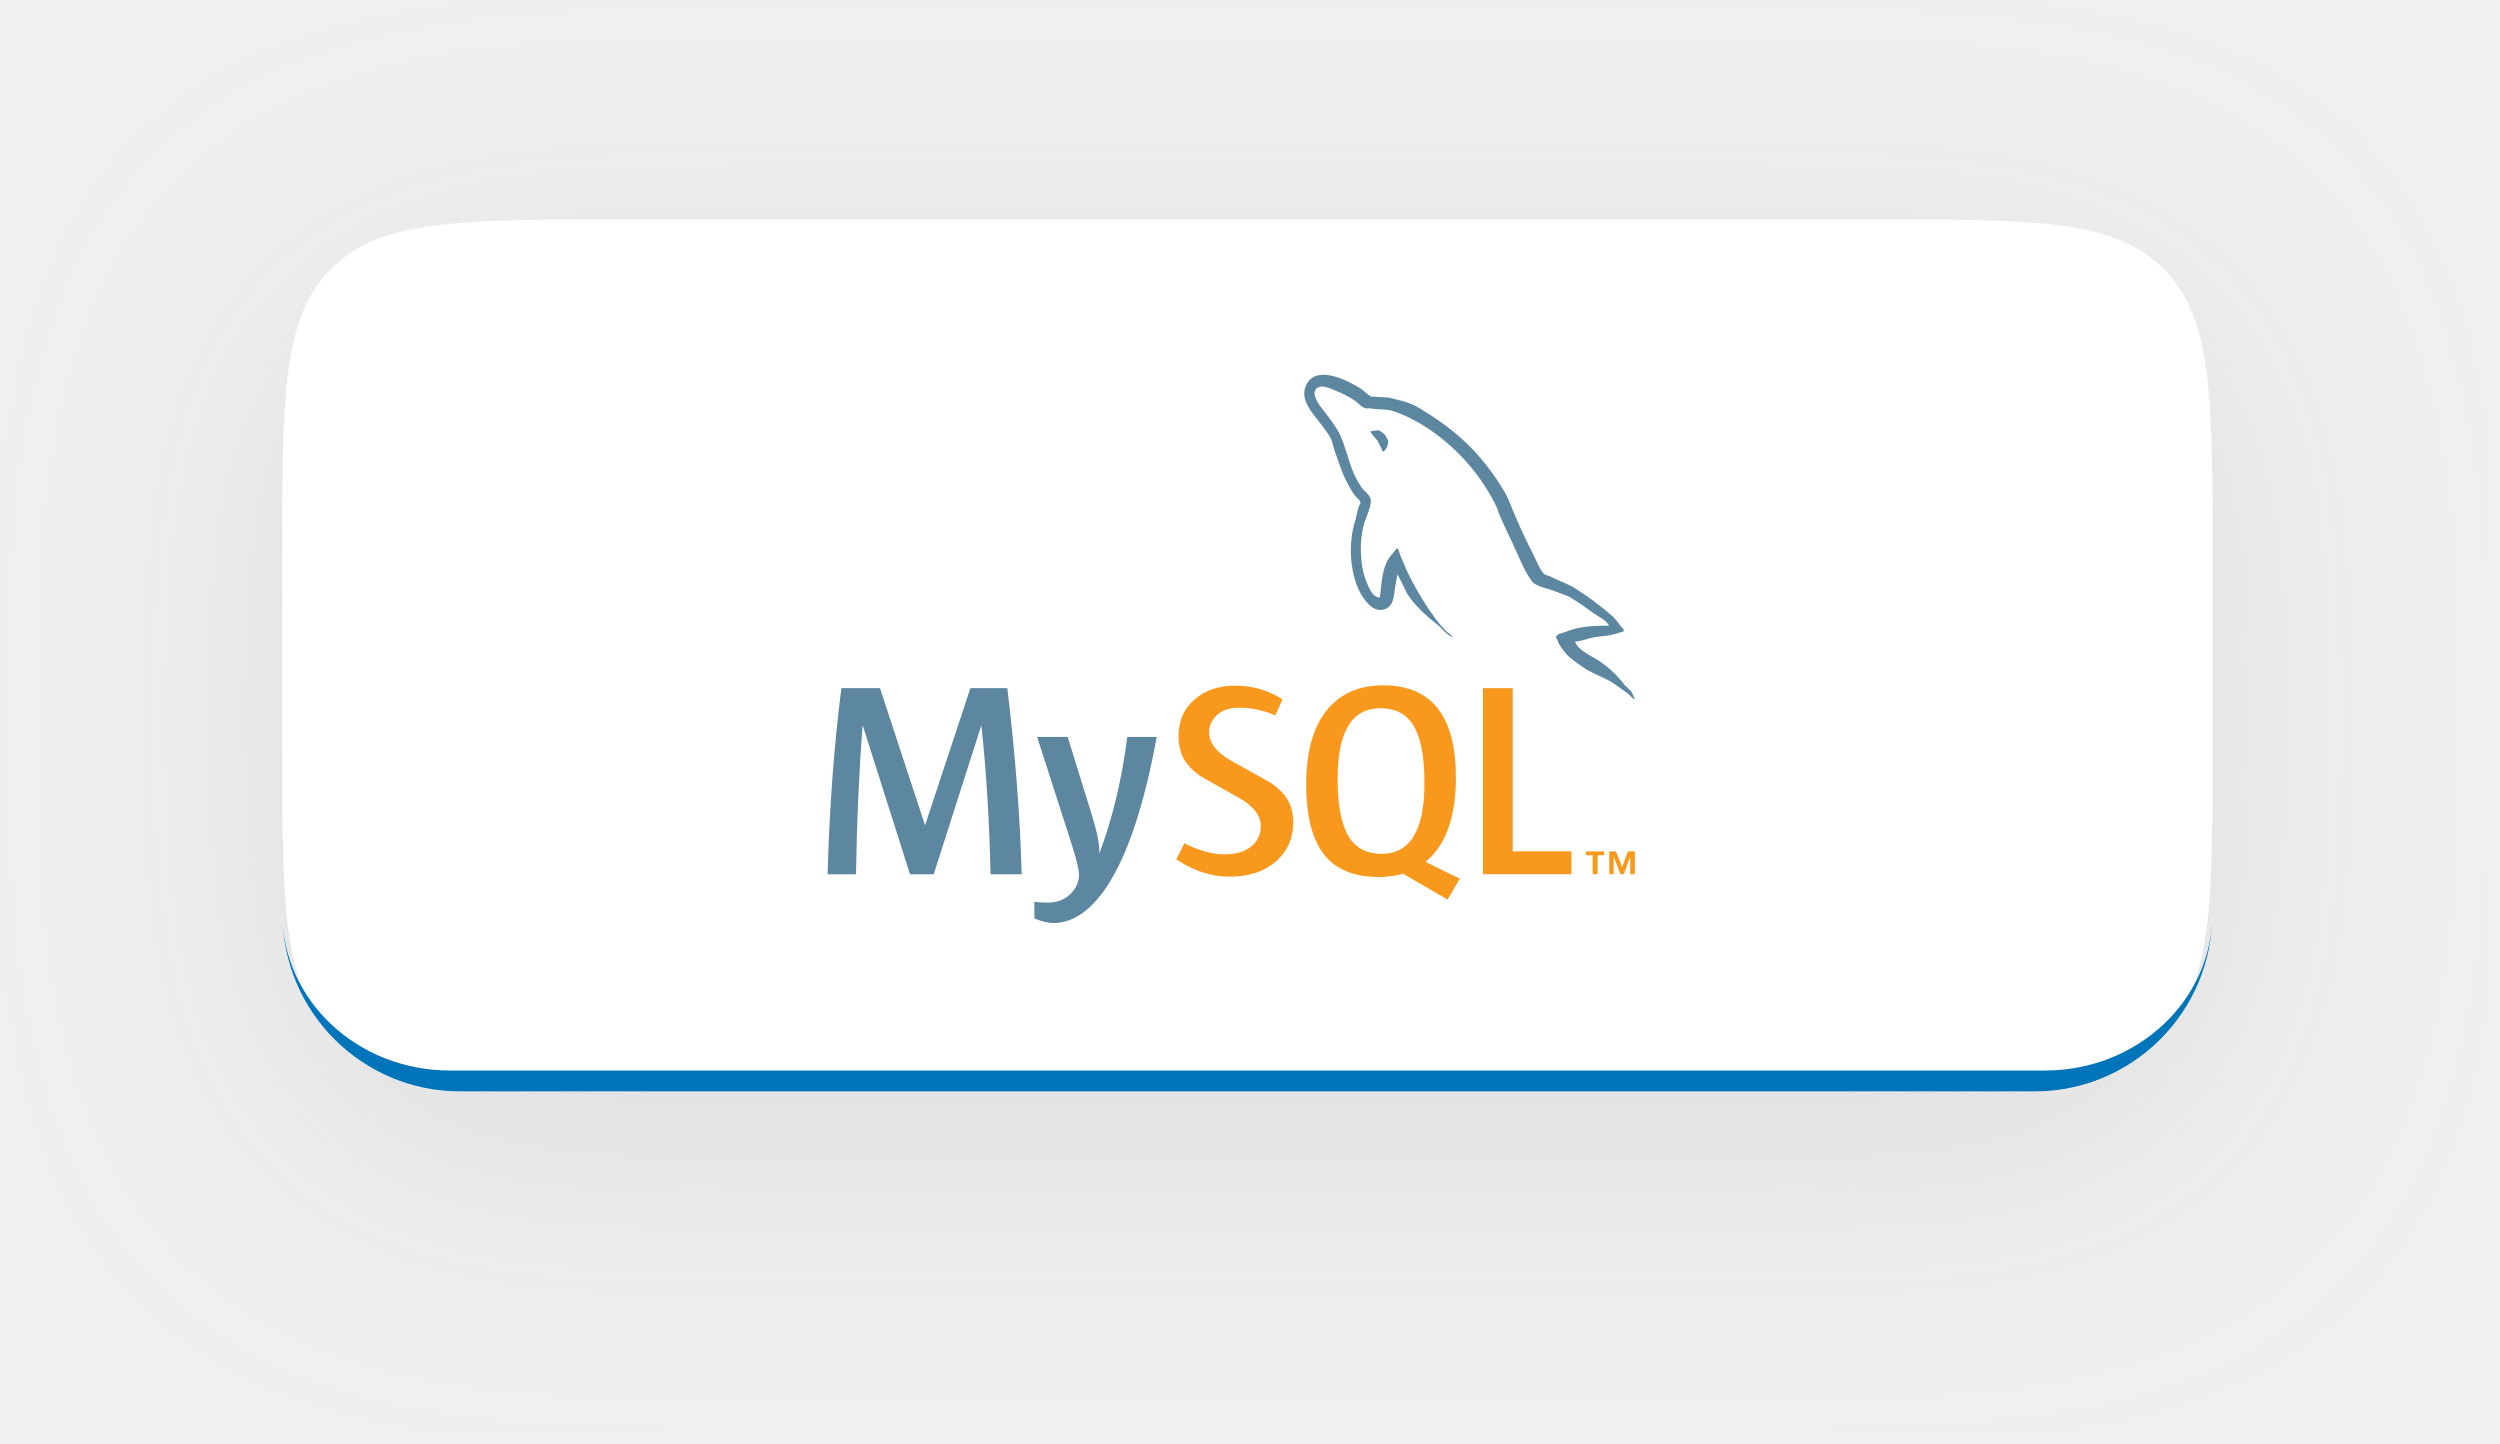
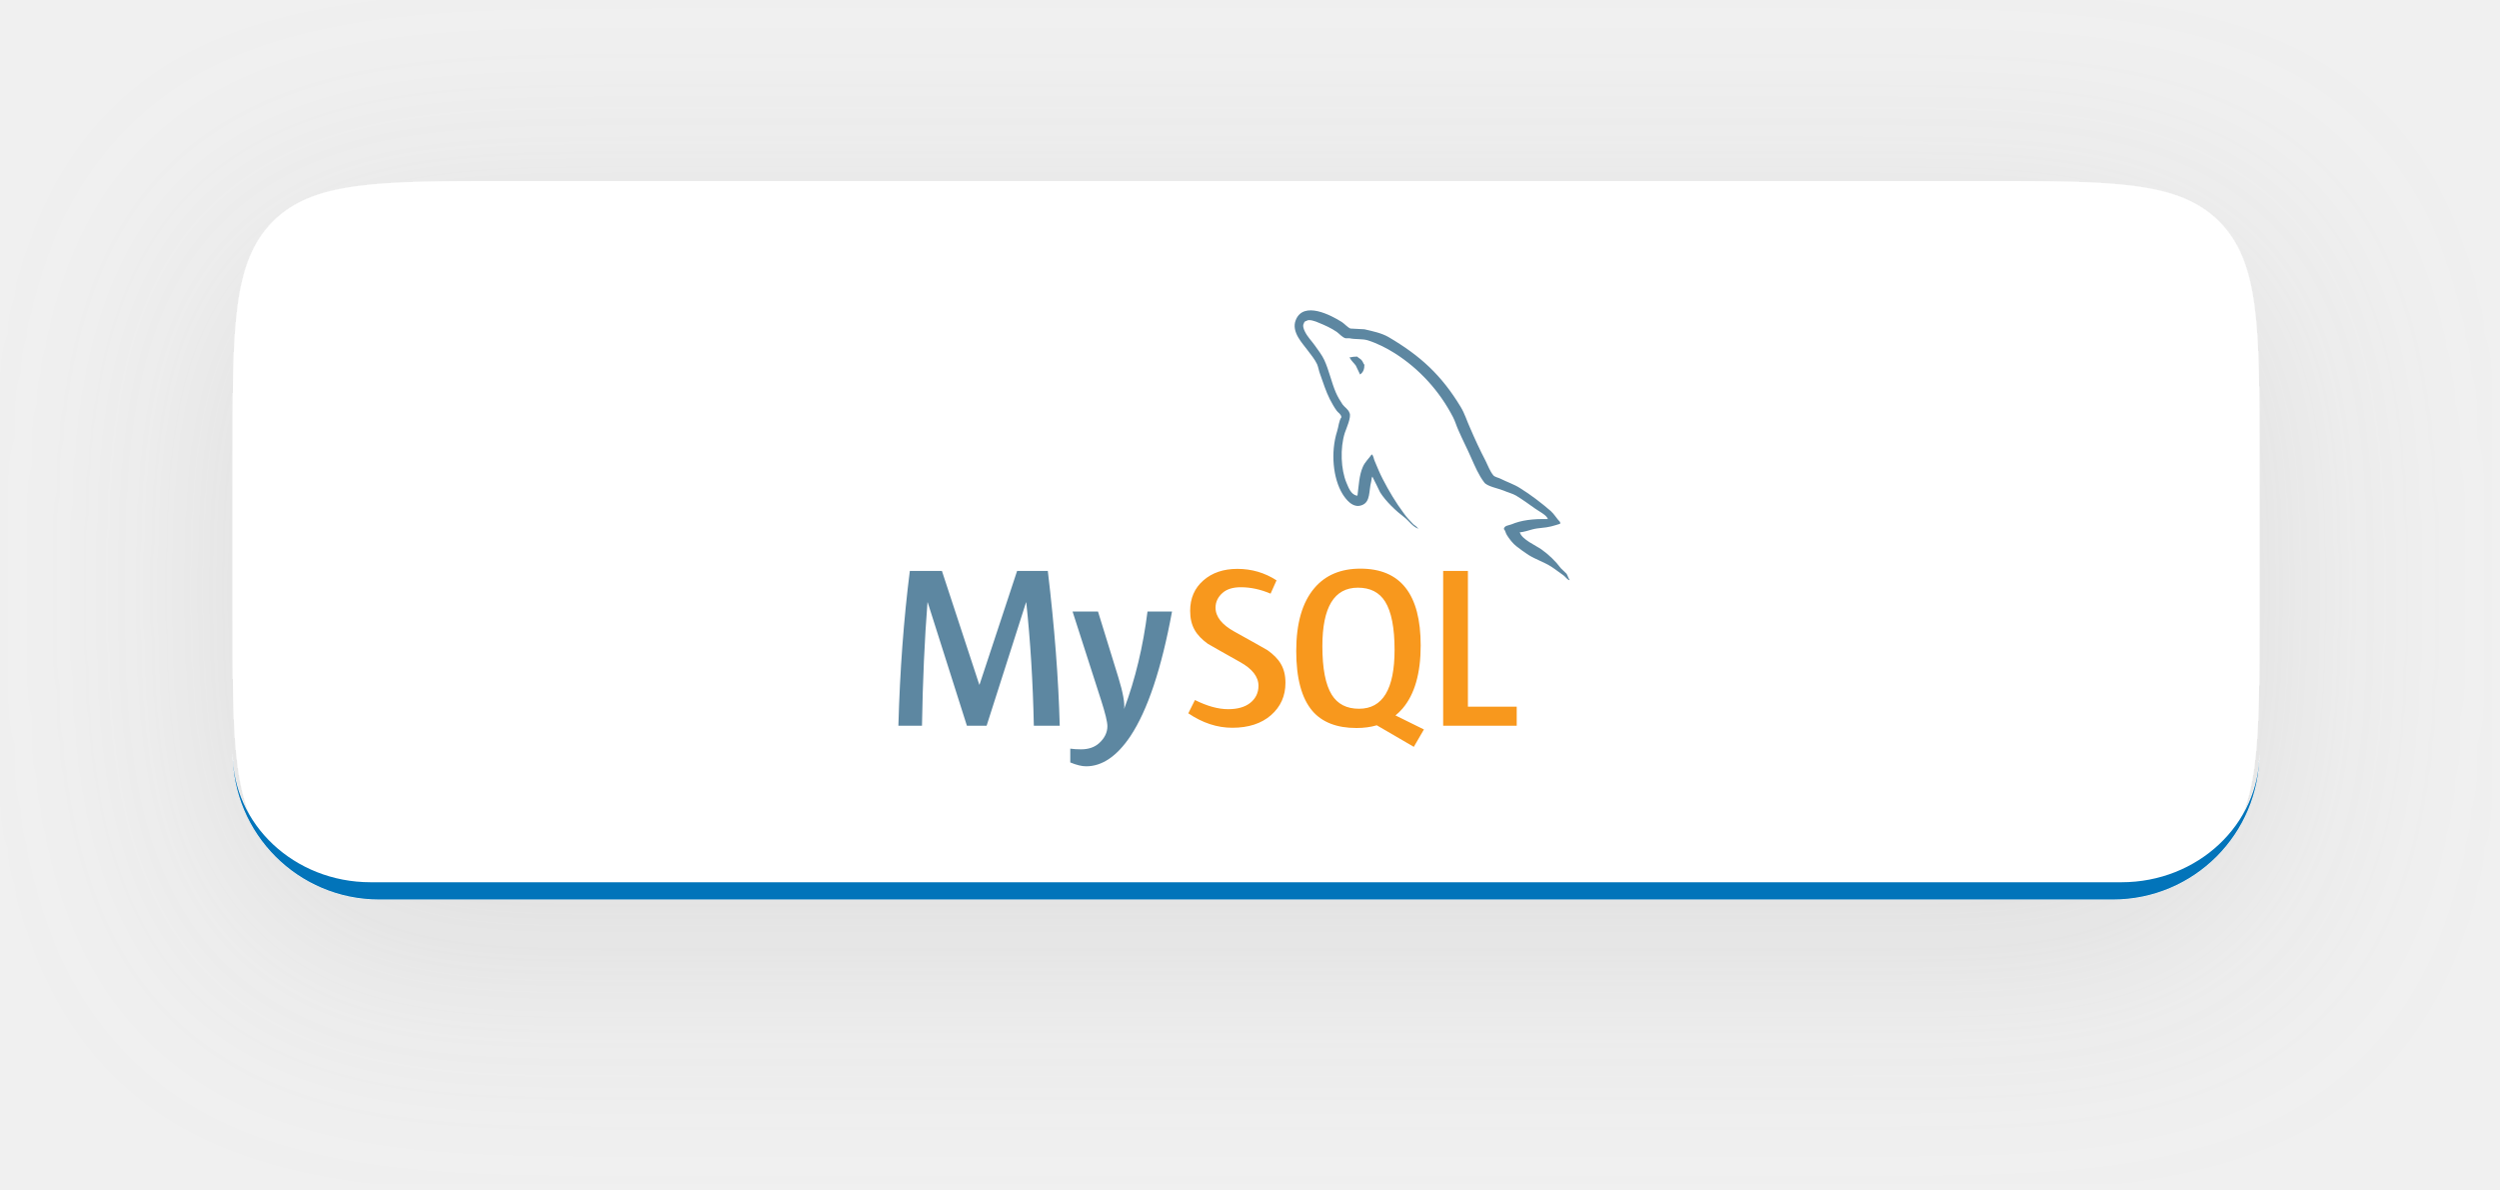
- <svg xmlns="http://www.w3.org/2000/svg" width="239" height="138" viewBox="0 0 239 138" fill="none">
-   <g filter="url(#filter0_d_736_436)">
-     <path d="M27 53C27 37.915 27 30.373 31.686 25.686C36.373 21 43.915 21 59 21H179.502C194.587 21 202.13 21 206.816 25.686C211.502 30.373 211.502 37.915 211.502 53V71.34C211.502 86.425 211.502 93.967 206.816 98.654C202.13 103.34 194.587 103.34 179.502 103.34H59C43.915 103.34 36.373 103.34 31.686 98.654C27 93.967 27 86.425 27 71.34V53Z" fill="white" />
-     <path d="M27 21H211.502H27ZM211.502 87.34C211.502 96.729 203.891 104.34 194.502 104.34H44C34.611 104.34 27 96.729 27 87.34C27 95.624 34.163 102.34 43 102.34H195.502C204.339 102.34 211.502 95.624 211.502 87.34ZM27 103.34V21V103.34ZM211.502 21V103.34V21Z" fill="#0274BA" />
+ <svg xmlns="http://www.w3.org/2000/svg" width="290" height="138" viewBox="0 0 290 138" fill="none">
+   <g filter="url(#filter0_d_867_813719)">
+     <path d="M27 53C27 37.915 27 30.373 31.686 25.686C36.373 21 43.915 21 59 21H230.2C245.285 21 252.827 21 257.514 25.686C262.2 30.373 262.2 37.915 262.2 53V71.34C262.2 86.425 262.2 93.967 257.514 98.654C252.827 103.34 245.285 103.34 230.2 103.34H59C43.915 103.34 36.373 103.34 31.686 98.654C27 93.967 27 86.425 27 71.34V53Z" fill="white" />
+     <path d="M27 21H262.2H27ZM262.2 87.34C262.2 96.729 254.589 104.34 245.2 104.34H44C34.611 104.34 27 96.729 27 87.34C27 95.624 34.163 102.34 43 102.34H246.2C255.037 102.34 262.2 95.624 262.2 87.34ZM27 103.34V21V103.34ZM262.2 21V103.34V21Z" fill="#0274BA" />
  </g>
-   <path d="M97.672 83.577H94.694C94.589 78.55 94.299 73.825 93.825 69.396H93.798L89.264 83.577H86.997L82.49 69.396H82.464C82.13 73.648 81.919 78.375 81.832 83.577H79.117C79.292 77.251 79.732 71.32 80.434 65.784H84.125L88.421 78.858H88.448L92.77 65.784H96.302C97.075 72.269 97.532 78.2 97.672 83.577ZM110.587 70.449C109.375 77.029 107.775 81.81 105.79 84.794C104.243 87.092 102.548 88.242 100.703 88.242C100.211 88.242 99.604 88.093 98.884 87.799V86.212C99.236 86.263 99.648 86.291 100.123 86.291C100.985 86.291 101.678 86.054 102.206 85.579C102.838 85 103.154 84.349 103.154 83.629C103.154 83.135 102.907 82.126 102.416 80.598L99.148 70.449H102.073L104.419 78.039C104.946 79.763 105.166 80.966 105.078 81.651C106.361 78.226 107.257 74.49 107.767 70.448H110.587V70.449Z" fill="#5D87A1" />
-   <path d="M150.228 83.576H141.768V65.783H144.614V81.386H150.228V83.576ZM139.554 84.006L136.283 82.392C136.573 82.153 136.85 81.896 137.1 81.597C138.491 79.964 139.184 77.549 139.184 74.35C139.184 68.463 136.874 65.519 132.253 65.519C129.986 65.519 128.219 66.266 126.954 67.76C125.565 69.394 124.872 71.801 124.872 74.983C124.872 78.11 125.486 80.405 126.716 81.86C127.841 83.178 129.537 83.838 131.805 83.838C132.651 83.838 133.427 83.735 134.134 83.526L138.393 86.005L139.554 84.006ZM128.958 80.016C128.238 78.857 127.877 76.996 127.877 74.43C127.877 69.95 129.238 67.707 131.963 67.707C133.387 67.707 134.431 68.243 135.099 69.314C135.818 70.474 136.18 72.319 136.18 74.849C136.18 79.366 134.818 81.625 132.095 81.625C130.67 81.625 129.626 81.091 128.958 80.016ZM123.632 78.644C123.632 80.153 123.078 81.391 121.972 82.361C120.865 83.326 119.38 83.81 117.52 83.81C115.779 83.81 114.092 83.254 112.459 82.148L113.224 80.62C114.629 81.324 115.901 81.674 117.044 81.674C118.116 81.674 118.954 81.436 119.561 80.965C120.168 80.492 120.53 79.829 120.53 78.99C120.53 77.932 119.793 77.029 118.441 76.272C117.194 75.587 114.7 74.156 114.7 74.156C113.348 73.171 112.671 72.113 112.671 70.37C112.671 68.928 113.176 67.764 114.186 66.878C115.197 65.989 116.502 65.546 118.101 65.546C119.752 65.546 121.254 65.989 122.606 66.865L121.92 68.393C120.763 67.901 119.622 67.656 118.496 67.656C117.583 67.656 116.879 67.875 116.389 68.315C115.896 68.754 115.591 69.315 115.591 70.003C115.591 71.055 116.344 71.97 117.733 72.742C118.997 73.428 121.553 74.884 121.553 74.884C122.939 75.868 123.632 76.916 123.632 78.644Z" fill="#F8981D" />
-   <path d="M153.799 59.824C152.078 59.78 150.746 59.954 149.628 60.427C149.305 60.556 148.792 60.556 148.747 60.964C148.921 61.136 148.941 61.415 149.093 61.653C149.35 62.083 149.8 62.661 150.21 62.963C150.661 63.308 151.113 63.65 151.587 63.951C152.423 64.468 153.371 64.769 154.186 65.285C154.661 65.584 155.133 65.972 155.608 66.295C155.842 66.467 155.991 66.746 156.295 66.854V66.788C156.143 66.595 156.099 66.315 155.95 66.1L155.305 65.477C154.681 64.639 153.906 63.908 153.07 63.307C152.381 62.833 150.876 62.189 150.597 61.396L150.553 61.352C151.026 61.308 151.587 61.136 152.037 61.004C152.768 60.812 153.435 60.855 154.185 60.663C154.531 60.576 154.873 60.468 155.22 60.362V60.168C154.831 59.78 154.553 59.266 154.144 58.9C153.05 57.954 151.843 57.03 150.597 56.256C149.929 55.825 149.071 55.547 148.36 55.181C148.104 55.051 147.672 54.987 147.522 54.772C147.136 54.299 146.919 53.676 146.639 53.117C146.018 51.935 145.414 50.624 144.878 49.375C144.49 48.537 144.254 47.7 143.781 46.925C141.566 43.271 139.16 41.058 135.462 38.885C134.667 38.433 133.722 38.24 132.712 38.003L131.099 37.918C130.754 37.767 130.41 37.358 130.109 37.165C128.882 36.391 125.724 34.715 124.821 36.928C124.24 38.327 125.681 39.703 126.176 40.412C126.541 40.905 127.015 41.465 127.271 42.025C127.422 42.39 127.465 42.778 127.616 43.164C127.96 44.11 128.282 45.163 128.734 46.045C128.97 46.495 129.227 46.968 129.529 47.376C129.701 47.614 130.002 47.719 130.067 48.108C129.768 48.536 129.744 49.182 129.572 49.719C128.798 52.149 129.101 55.158 130.197 56.943C130.54 57.48 131.358 58.663 132.453 58.21C133.422 57.823 133.207 56.598 133.486 55.524C133.549 55.264 133.507 55.094 133.636 54.923V54.965C133.936 55.567 134.239 56.146 134.517 56.749C135.184 57.802 136.345 58.899 137.312 59.628C137.827 60.017 138.235 60.682 138.881 60.92V60.855H138.838C138.707 60.663 138.516 60.576 138.345 60.427C137.957 60.039 137.528 59.566 137.227 59.137C136.325 57.932 135.528 56.599 134.82 55.223C134.474 54.556 134.175 53.826 133.896 53.16C133.766 52.902 133.766 52.515 133.55 52.385C133.227 52.858 132.755 53.267 132.519 53.846C132.11 54.772 132.068 55.91 131.916 57.095L131.831 57.136C131.146 56.964 130.908 56.256 130.648 55.654C130.004 54.127 129.896 51.675 130.455 49.913C130.604 49.463 131.252 48.044 130.993 47.614C130.864 47.203 130.433 46.969 130.197 46.645C129.92 46.237 129.616 45.722 129.423 45.27C128.907 44.066 128.648 42.733 128.092 41.53C127.833 40.97 127.382 40.39 127.017 39.873C126.608 39.293 126.157 38.885 125.833 38.197C125.726 37.961 125.576 37.574 125.748 37.317C125.79 37.144 125.877 37.08 126.049 37.036C126.327 36.801 127.123 37.1 127.402 37.23C128.199 37.552 128.866 37.853 129.531 38.304C129.832 38.52 130.155 38.928 130.541 39.036H130.993C131.68 39.186 132.454 39.078 133.1 39.272C134.239 39.638 135.271 40.175 136.196 40.754C139.012 42.54 141.334 45.077 142.901 48.108C143.159 48.601 143.268 49.054 143.503 49.569C143.956 50.623 144.515 51.698 144.965 52.73C145.417 53.74 145.847 54.771 146.492 55.61C146.814 56.061 148.106 56.298 148.686 56.534C149.115 56.727 149.782 56.898 150.169 57.135C150.9 57.586 151.629 58.103 152.316 58.598C152.659 58.856 153.735 59.394 153.799 59.824ZM131.87 41.142C131.573 41.139 131.278 41.176 130.99 41.251V41.294H131.032C131.205 41.637 131.506 41.875 131.721 42.175C131.894 42.52 132.044 42.862 132.214 43.206L132.255 43.163C132.559 42.949 132.709 42.605 132.709 42.088C132.579 41.936 132.559 41.788 132.45 41.637C132.323 41.422 132.044 41.315 131.87 41.142Z" fill="#5D87A1" />
-   <path d="M155.848 83.574H156.293V81.394H155.625L155.08 82.882L154.488 81.394H153.845V83.574H154.265V81.915H154.289L154.909 83.574H155.23L155.848 81.915V83.574ZM152.26 83.574H152.731V81.764H153.348V81.394H151.617V81.764H152.259L152.26 83.574Z" fill="#F8981D" />
+   <path d="M122.978 84.184H119.973C119.866 79.112 119.574 74.343 119.095 69.875H119.069L114.493 84.184H112.205L107.657 69.875H107.631C107.294 74.165 107.081 78.935 106.993 84.184H104.254C104.43 77.801 104.874 71.816 105.583 66.23H109.308L113.643 79.422H113.669L118.031 66.23H121.595C122.375 72.773 122.836 78.758 122.978 84.184ZM136.01 70.937C134.787 77.577 133.172 82.401 131.169 85.413C129.608 87.731 127.898 88.891 126.036 88.891C125.539 88.891 124.927 88.742 124.201 88.444V86.843C124.556 86.894 124.972 86.923 125.45 86.923C126.32 86.923 127.019 86.684 127.552 86.204C128.19 85.62 128.509 84.963 128.509 84.237C128.509 83.739 128.26 82.72 127.764 81.178L124.467 70.937H127.419L129.786 78.596C130.318 80.335 130.54 81.55 130.451 82.241C131.745 78.784 132.649 75.015 133.164 70.936H136.01V70.937Z" fill="#5D87A1" />
+   <path d="M176.01 84.184H167.474V66.23H170.346V81.974H176.01V84.184ZM165.24 84.618L161.939 82.989C162.232 82.749 162.512 82.489 162.764 82.187C164.167 80.539 164.866 78.102 164.866 74.874C164.866 68.934 162.535 65.963 157.872 65.963C155.585 65.963 153.801 66.716 152.526 68.224C151.124 69.874 150.424 72.302 150.424 75.513C150.424 78.669 151.044 80.984 152.285 82.453C153.42 83.783 155.132 84.449 157.42 84.449C158.274 84.449 159.057 84.344 159.771 84.134L164.068 86.635L165.24 84.618ZM154.547 80.591C153.82 79.422 153.457 77.544 153.457 74.955C153.457 70.434 154.83 68.171 157.58 68.171C159.017 68.171 160.07 68.712 160.744 69.792C161.47 70.964 161.835 72.825 161.835 75.378C161.835 79.936 160.461 82.215 157.713 82.215C156.275 82.216 155.222 81.676 154.547 80.591ZM149.173 79.208C149.173 80.73 148.614 81.979 147.498 82.958C146.381 83.932 144.882 84.421 143.005 84.421C141.249 84.421 139.546 83.86 137.898 82.743L138.67 81.202C140.088 81.912 141.372 82.265 142.525 82.265C143.607 82.265 144.452 82.025 145.065 81.55C145.678 81.072 146.043 80.403 146.043 79.556C146.043 78.489 145.299 77.578 143.935 76.814C142.676 76.123 140.16 74.678 140.16 74.678C138.796 73.684 138.113 72.617 138.113 70.859C138.113 69.403 138.622 68.228 139.641 67.335C140.661 66.438 141.978 65.99 143.592 65.99C145.258 65.99 146.773 66.437 148.138 67.321L147.446 68.863C146.278 68.367 145.126 68.119 143.99 68.119C143.07 68.119 142.359 68.341 141.865 68.785C141.366 69.227 141.059 69.793 141.059 70.488C141.059 71.549 141.819 72.473 143.22 73.251C144.496 73.944 147.075 75.413 147.075 75.413C148.474 76.406 149.173 77.463 149.173 79.208Z" fill="#F8981D" />
+   <path d="M179.616 60.216C177.88 60.172 176.536 60.347 175.407 60.824C175.082 60.954 174.564 60.954 174.518 61.366C174.694 61.54 174.715 61.821 174.867 62.062C175.127 62.495 175.581 63.079 175.995 63.383C176.45 63.732 176.906 64.076 177.385 64.38C178.228 64.902 179.185 65.206 180.007 65.726C180.486 66.029 180.962 66.42 181.442 66.746C181.678 66.92 181.829 67.201 182.135 67.31V67.244C181.981 67.049 181.938 66.766 181.787 66.549L181.136 65.921C180.506 65.075 179.724 64.337 178.88 63.731C178.186 63.252 176.667 62.602 176.385 61.802L176.341 61.758C176.818 61.713 177.385 61.54 177.838 61.407C178.576 61.212 179.249 61.257 180.006 61.062C180.355 60.975 180.7 60.866 181.05 60.758V60.563C180.657 60.172 180.377 59.653 179.965 59.283C178.86 58.329 177.643 57.396 176.385 56.615C175.712 56.18 174.845 55.9 174.128 55.531C173.87 55.4 173.434 55.335 173.282 55.118C172.893 54.641 172.674 54.013 172.392 53.447C171.765 52.255 171.155 50.932 170.614 49.672C170.223 48.826 169.985 47.982 169.507 47.2C167.272 43.512 164.844 41.279 161.112 39.087C160.31 38.631 159.356 38.436 158.337 38.197L156.71 38.111C156.362 37.959 156.015 37.546 155.711 37.351C154.473 36.57 151.286 34.879 150.375 37.112C149.789 38.524 151.243 39.912 151.742 40.628C152.111 41.125 152.589 41.69 152.847 42.255C153 42.623 153.043 43.015 153.195 43.404C153.543 44.359 153.867 45.421 154.324 46.312C154.562 46.766 154.821 47.243 155.125 47.654C155.3 47.895 155.603 48.001 155.669 48.393C155.366 48.825 155.343 49.477 155.169 50.02C154.389 52.471 154.693 55.507 155.8 57.309C156.146 57.851 156.971 59.045 158.076 58.587C159.054 58.197 158.837 56.961 159.118 55.877C159.183 55.615 159.14 55.443 159.27 55.271V55.313C159.573 55.92 159.878 56.505 160.159 57.113C160.832 58.175 162.004 59.282 162.98 60.018C163.5 60.411 163.911 61.082 164.562 61.322V61.257H164.519C164.388 61.062 164.195 60.975 164.022 60.824C163.63 60.433 163.197 59.956 162.893 59.523C161.984 58.307 161.179 56.962 160.465 55.573C160.115 54.9 159.814 54.163 159.532 53.491C159.401 53.231 159.401 52.84 159.183 52.709C158.857 53.186 158.381 53.599 158.143 54.183C157.73 55.118 157.687 56.267 157.534 57.462L157.449 57.504C156.758 57.33 156.517 56.615 156.255 56.008C155.605 54.467 155.496 51.993 156.06 50.215C156.211 49.761 156.864 48.329 156.603 47.895C156.473 47.48 156.038 47.244 155.8 46.917C155.52 46.506 155.214 45.986 155.019 45.529C154.498 44.315 154.236 42.969 153.676 41.756C153.414 41.19 152.959 40.605 152.591 40.084C152.178 39.499 151.723 39.086 151.396 38.392C151.288 38.154 151.137 37.764 151.31 37.504C151.353 37.33 151.441 37.265 151.614 37.221C151.895 36.984 152.698 37.286 152.98 37.416C153.784 37.742 154.457 38.045 155.128 38.501C155.431 38.718 155.757 39.13 156.147 39.239H156.603C157.296 39.39 158.077 39.281 158.729 39.477C159.878 39.846 160.92 40.388 161.853 40.973C164.695 42.775 167.038 45.335 168.62 48.393C168.879 48.891 168.99 49.348 169.226 49.867C169.683 50.931 170.248 52.016 170.702 53.057C171.158 54.076 171.592 55.117 172.243 55.964C172.568 56.419 173.872 56.658 174.457 56.896C174.889 57.091 175.563 57.264 175.953 57.502C176.691 57.957 177.426 58.479 178.12 58.979C178.466 59.239 179.552 59.782 179.616 60.216ZM157.488 41.364C157.189 41.361 156.89 41.398 156.6 41.474V41.517H156.642C156.817 41.864 157.121 42.104 157.337 42.407C157.512 42.755 157.664 43.1 157.835 43.447L157.877 43.404C158.183 43.187 158.335 42.84 158.335 42.319C158.203 42.166 158.183 42.016 158.073 41.864C157.945 41.647 157.664 41.539 157.488 41.364Z" fill="#5D87A1" />
  <defs>
-     <filter id="filter0_d_736_436" x="0.1" y="0.1" width="238.302" height="137.14" filterUnits="userSpaceOnUse" color-interpolation-filters="sRGB">
+     <filter id="filter0_d_867_813719" x="0.1" y="0.1" width="288.999" height="137.14" filterUnits="userSpaceOnUse" color-interpolation-filters="sRGB">
      <feFlood flood-opacity="0" result="BackgroundImageFix" />
      <feColorMatrix in="SourceAlpha" type="matrix" values="0 0 0 0 0 0 0 0 0 0 0 0 0 0 0 0 0 0 127 0" result="hardAlpha" />
      <feOffset dy="6" />
      <feGaussianBlur stdDeviation="13.45" />
      <feComposite in2="hardAlpha" operator="out" />
      <feColorMatrix type="matrix" values="0 0 0 0 0.546 0 0 0 0 0.546 0 0 0 0 0.546 0 0 0 0.19 0" />
-       <feBlend mode="normal" in2="BackgroundImageFix" result="effect1_dropShadow_736_436" />
-       <feBlend mode="normal" in="SourceGraphic" in2="effect1_dropShadow_736_436" result="shape" />
+       <feBlend mode="normal" in2="BackgroundImageFix" result="effect1_dropShadow_867_813719" />
+       <feBlend mode="normal" in="SourceGraphic" in2="effect1_dropShadow_867_813719" result="shape" />
    </filter>
  </defs>
</svg>
